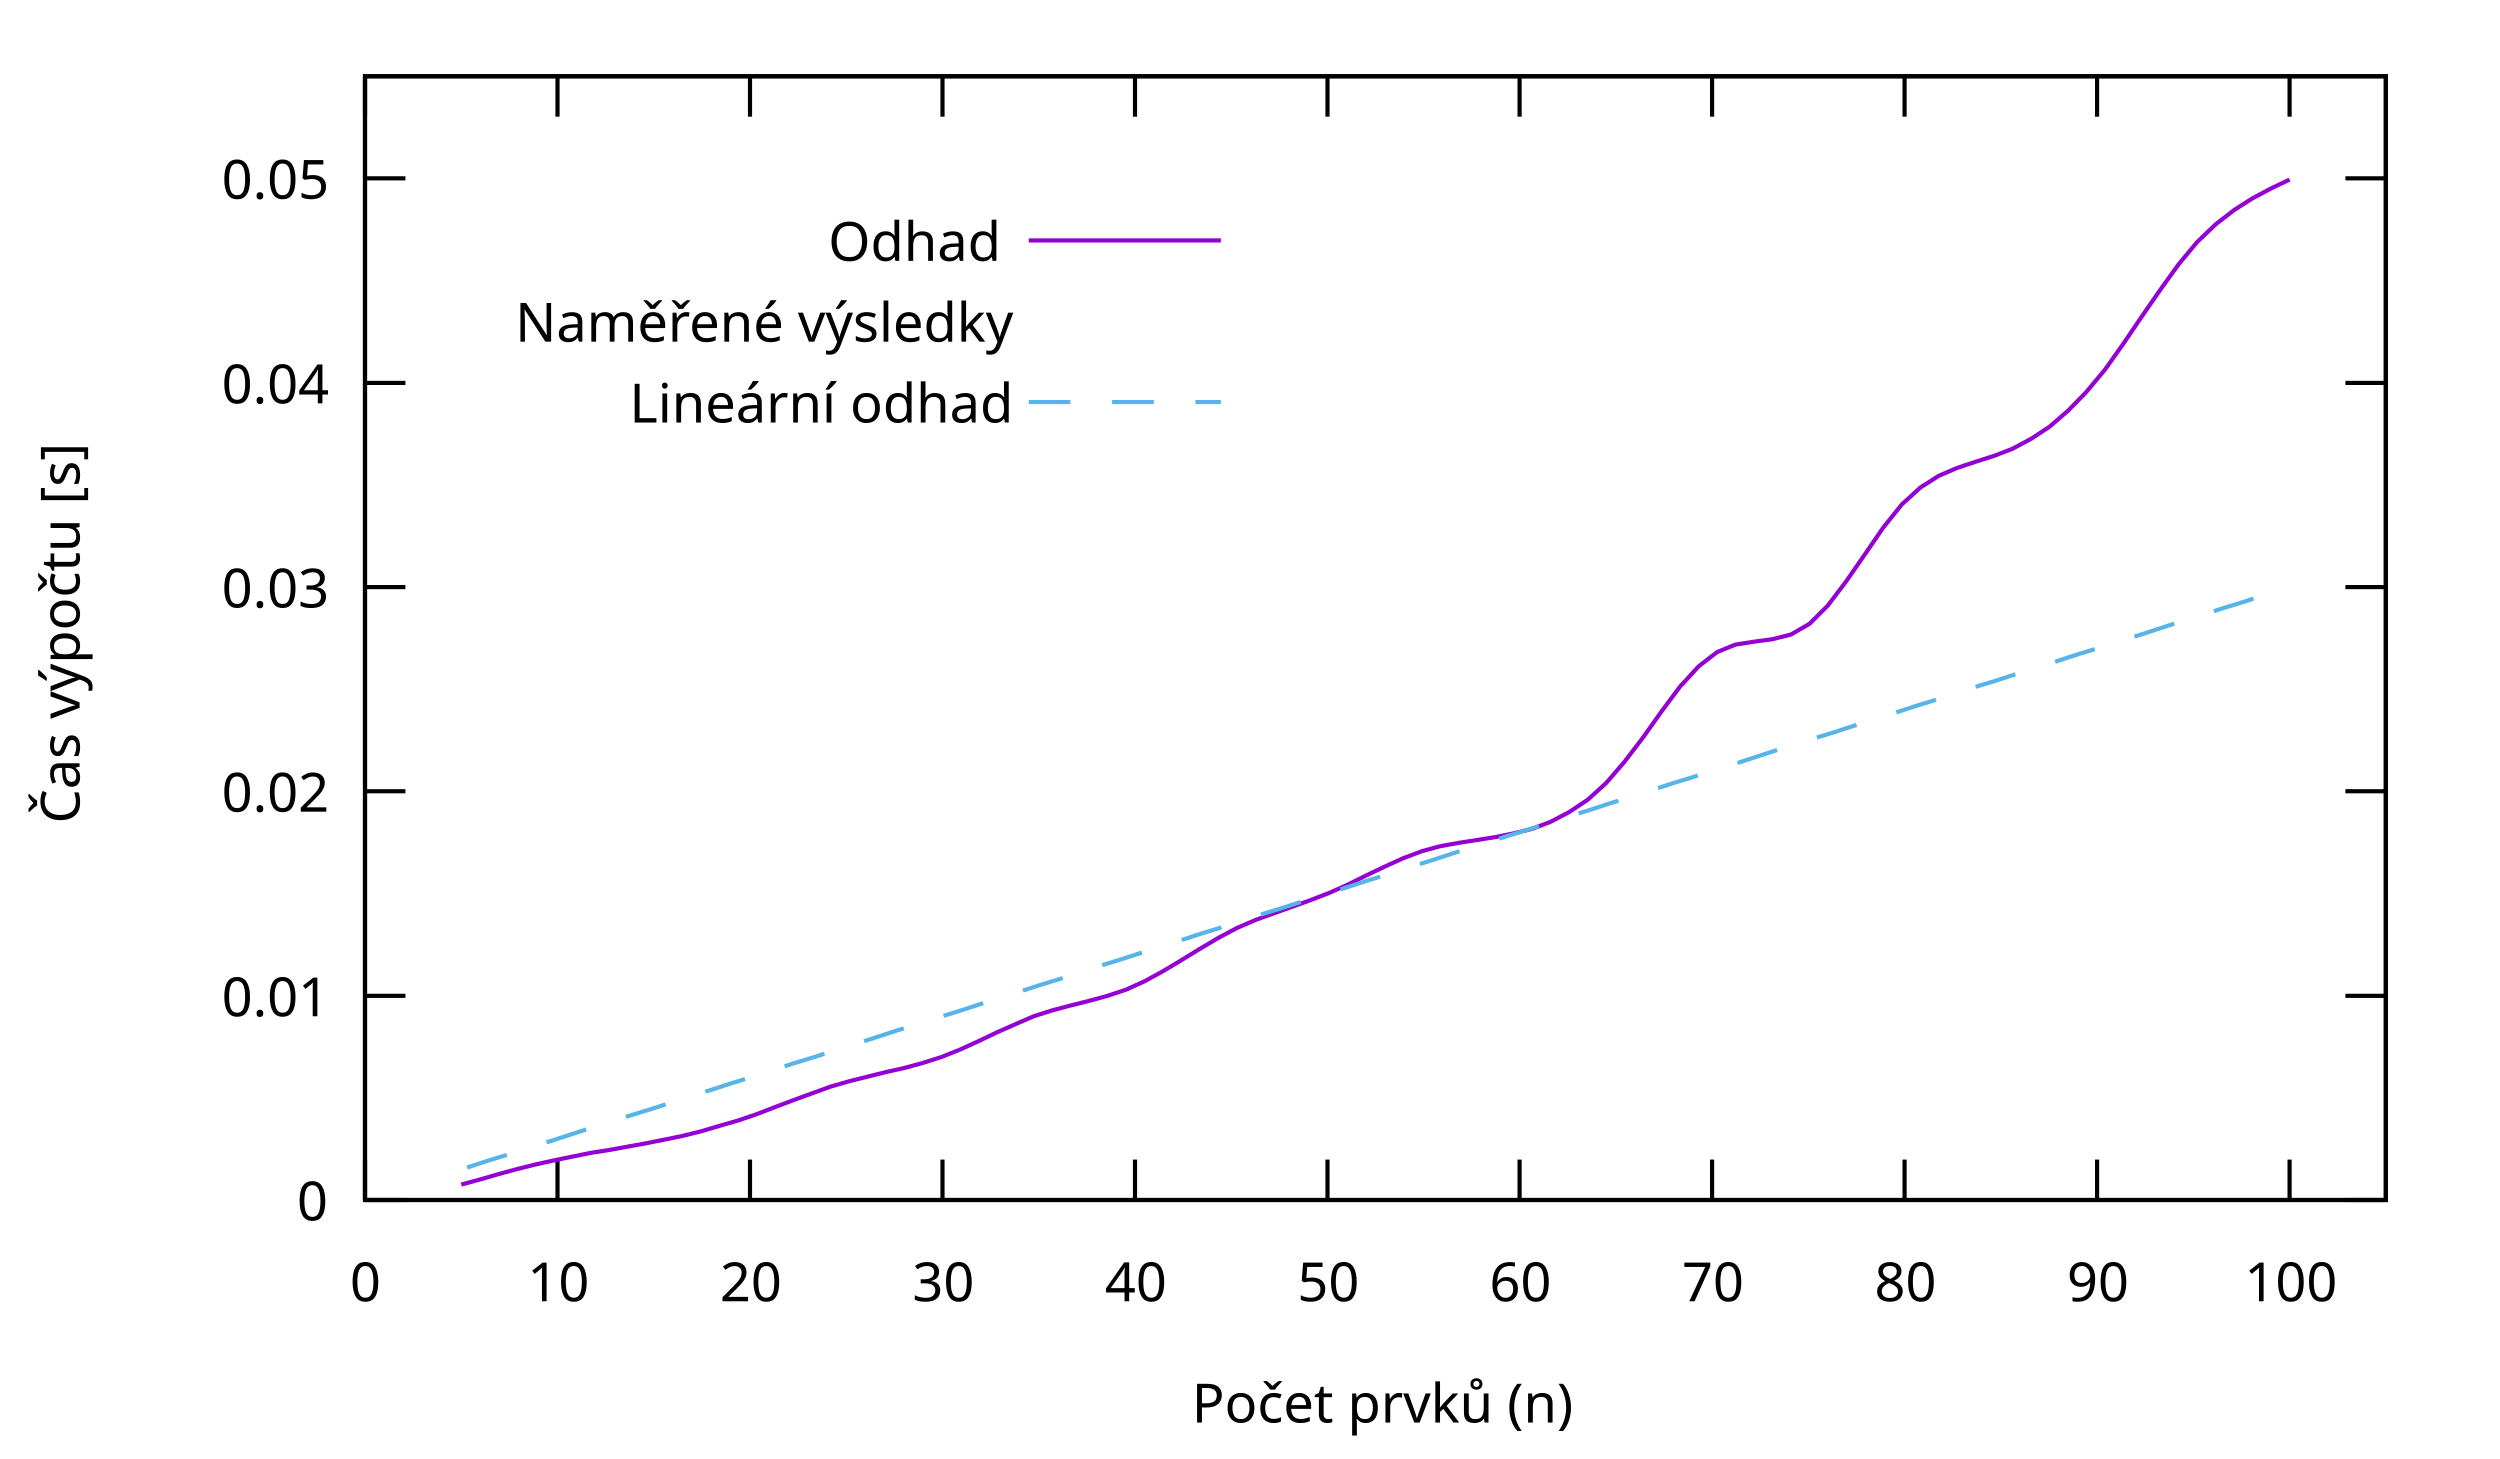
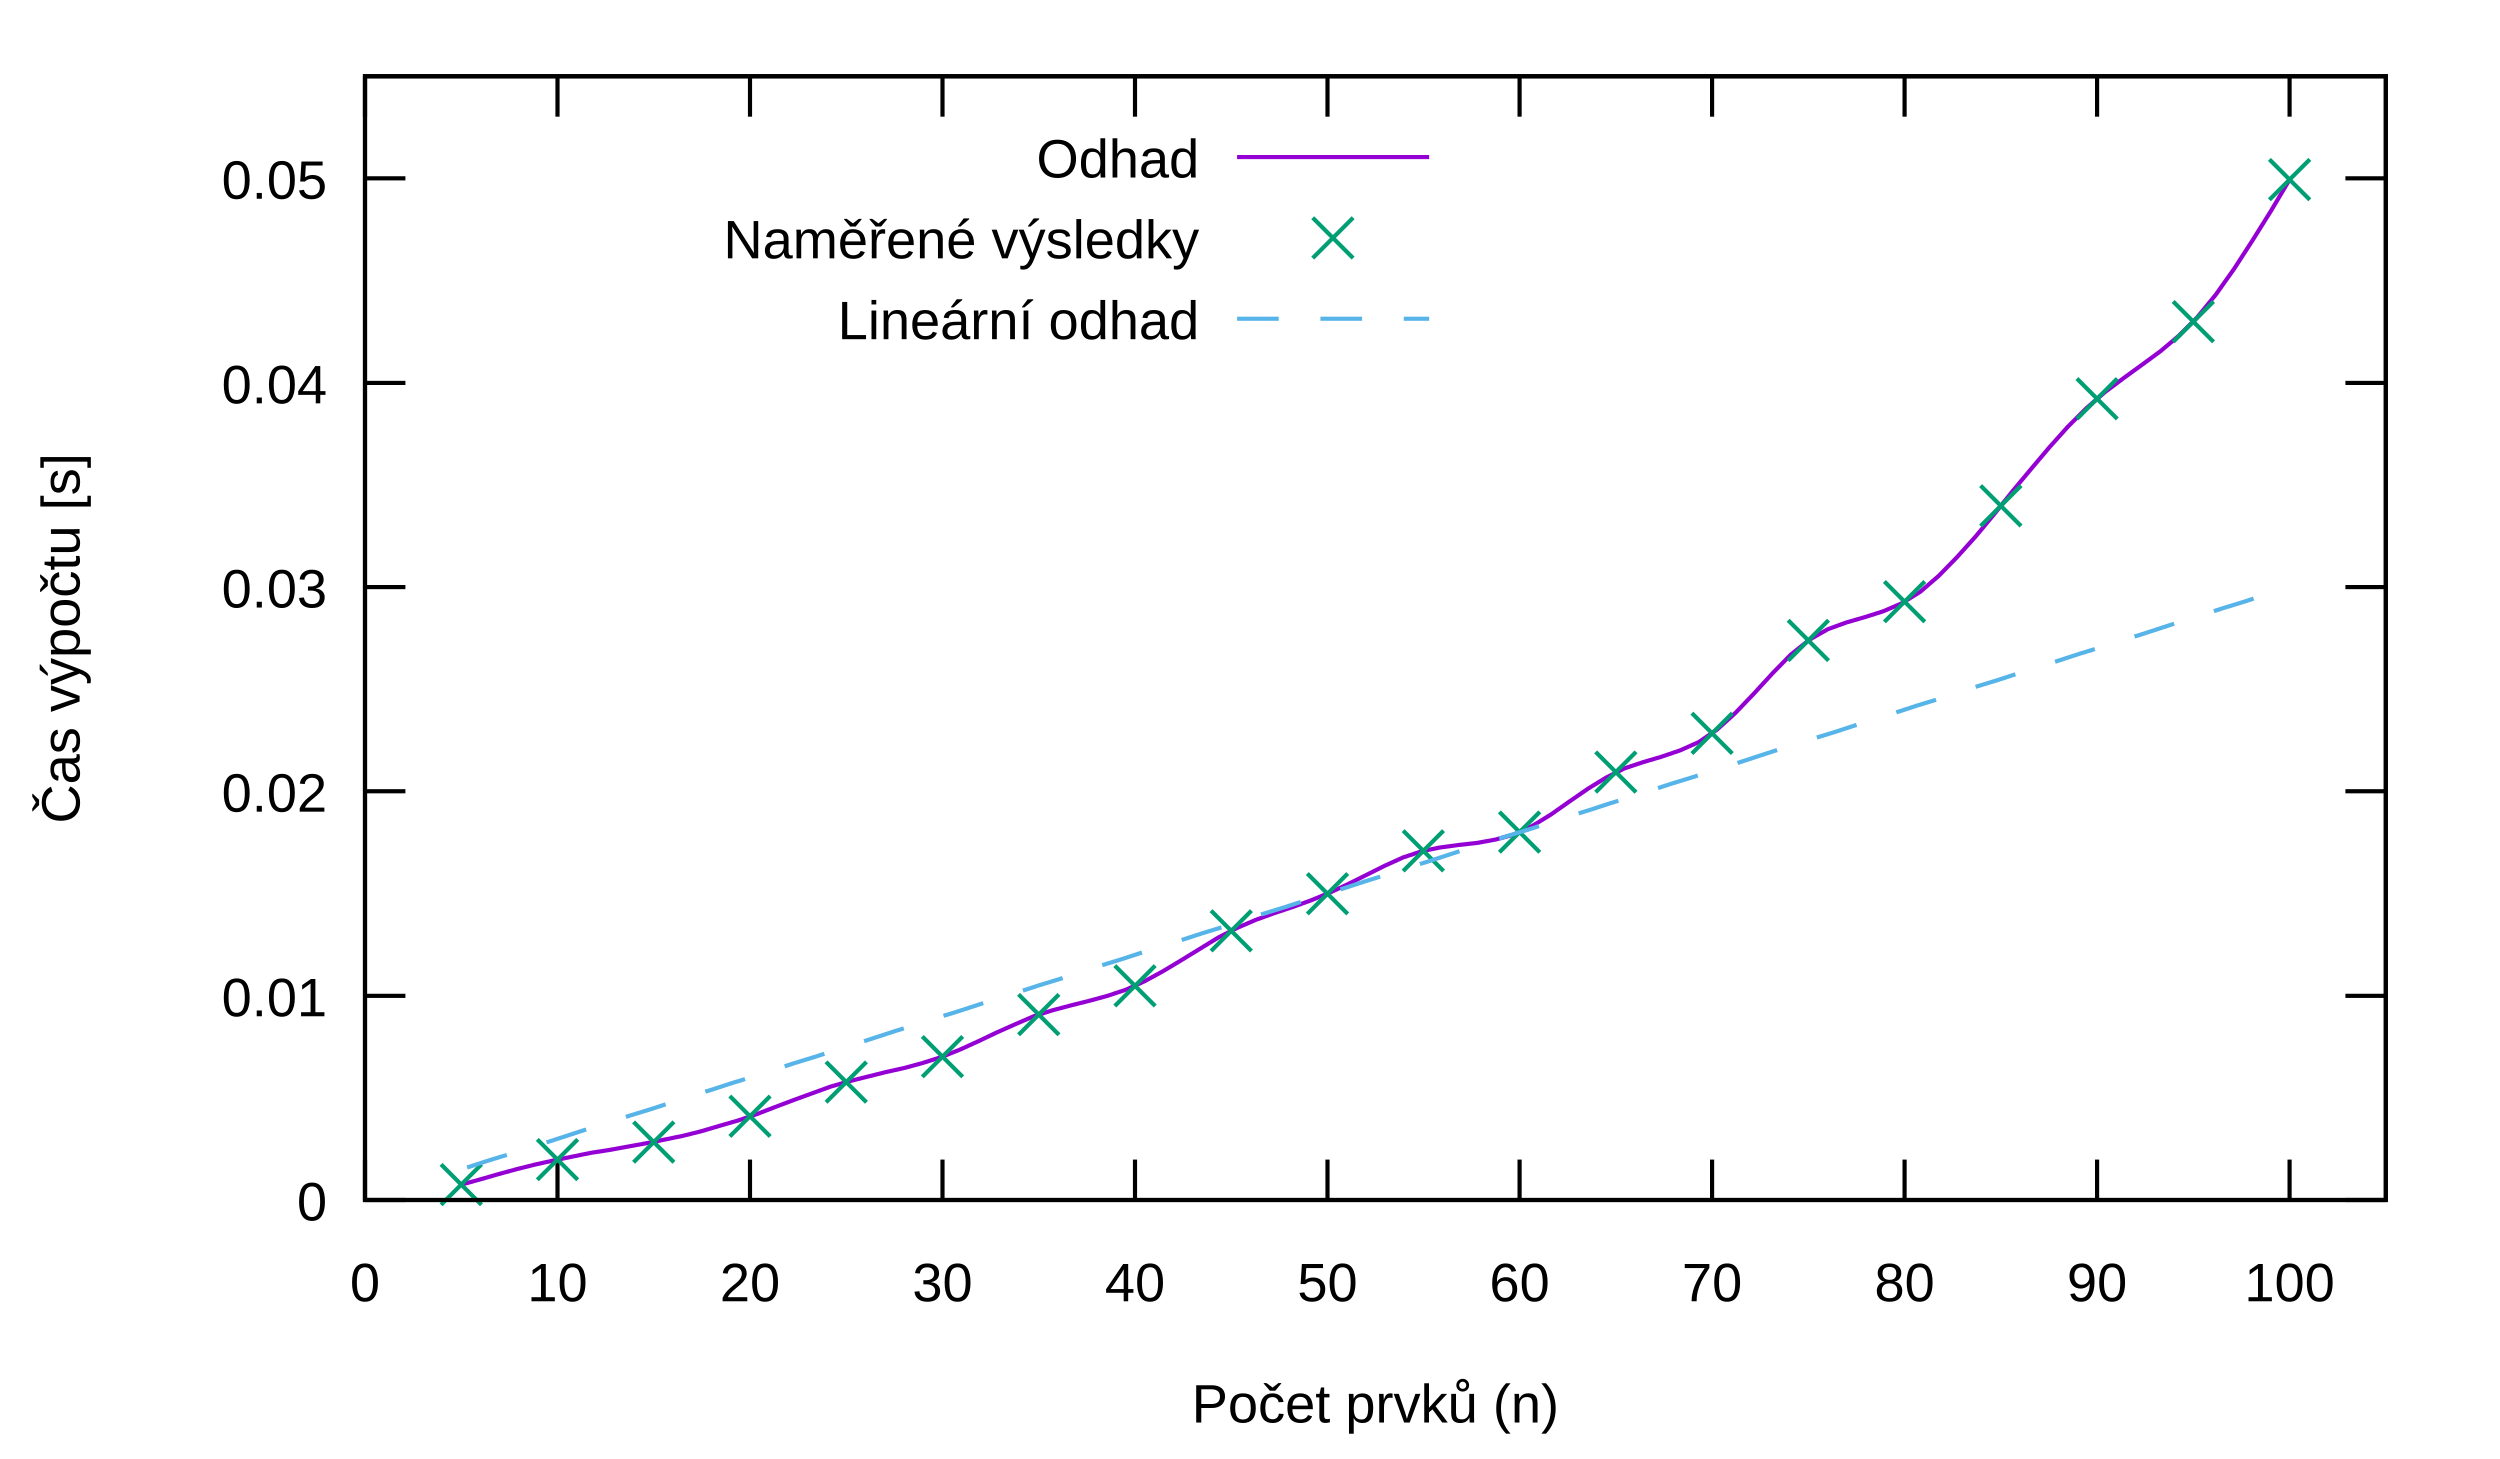
- <svg xmlns="http://www.w3.org/2000/svg" version="1.1" id="Layer_1" x="0px" y="0px" viewBox="0 0 600 350" enable-background="new 0 0 600 350" xml:space="preserve">
-   <rect y="0" fill="none" width="600" height="350" />
-   <g>
-     <path fill="none" stroke="#000000" d="M87.6,288h9.7 M572.6,288h-9.7" />
-     <g transform="translate(78.5,292.9)">
-       <text transform="matrix(1 0 0 1 -7.23 -3.062109e-05)" font-family="'ArialMT'" font-size="13">0</text>
-     </g>
-   </g>
-   <g>
-     <path fill="none" stroke="#000000" d="M87.6,239h9.7 M572.6,239h-9.7" />
-     <g transform="translate(78.5,243.9)">
-       <text transform="matrix(1 0 0 1 -25.3018 -3.062109e-05)" font-family="'ArialMT'" font-size="13">0.01</text>
-     </g>
-   </g>
-   <g>
-     <path fill="none" stroke="#000000" d="M87.6,189.9h9.7 M572.6,189.9h-9.7" />
-     <g transform="translate(78.5,194.8)">
-       <text transform="matrix(1 0 0 1 -25.3018 -7.624218e-05)" font-family="'ArialMT'" font-size="13">0.02</text>
-     </g>
-   </g>
-   <g>
-     <path fill="none" stroke="#000000" d="M87.6,140.9h9.7 M572.6,140.9h-9.7" />
-     <g transform="translate(78.5,145.8)">
-       <text transform="matrix(1 0 0 1 -25.3018 -1.520703e-05)" font-family="'ArialMT'" font-size="13">0.03</text>
-     </g>
-   </g>
-   <g>
-     <path fill="none" stroke="#000000" d="M87.6,91.9h9.7 M572.6,91.9h-9.7" />
-     <g transform="translate(78.5,96.8)">
-       <text transform="matrix(1 0 0 1 -25.3018 -1.520703e-05)" font-family="'ArialMT'" font-size="13">0.04</text>
-     </g>
-   </g>
-   <g>
-     <path fill="none" stroke="#000000" d="M87.6,42.8h9.7 M572.6,42.8h-9.7" />
-     <g transform="translate(78.5,47.7)">
-       <text transform="matrix(1 0 0 1 -25.3018 -1.108633e-04)" font-family="'ArialMT'" font-size="13">0.05</text>
-     </g>
-   </g>
-   <g>
-     <path fill="none" stroke="#000000" d="M87.6,288v-9.7 M87.6,18.3V28" />
-     <g transform="translate(87.6,312.3)">
-       <text transform="matrix(1 0 0 1 -3.615 -6.124219e-05)" font-family="'ArialMT'" font-size="13">0</text>
-     </g>
-   </g>
-   <g>
-     <path fill="none" stroke="#000000" d="M133.8,288v-9.7 M133.8,18.3V28" />
-     <g transform="translate(133.8,312.3)">
-       <text transform="matrix(1 0 0 1 -7.23 -6.124219e-05)" font-family="'ArialMT'" font-size="13">10</text>
-     </g>
-   </g>
-   <g>
-     <path fill="none" stroke="#000000" d="M180,288v-9.7 M180,18.3V28" />
-     <g transform="translate(180.0,312.3)">
-       <text transform="matrix(1 0 0 1 -7.23 -6.124219e-05)" font-family="'ArialMT'" font-size="13">20</text>
-     </g>
-   </g>
-   <g>
-     <path fill="none" stroke="#000000" d="M226.2,288v-9.7 M226.2,18.3V28" />
-     <g transform="translate(226.2,312.3)">
-       <text transform="matrix(1 0 0 1 -7.23 -6.124219e-05)" font-family="'ArialMT'" font-size="13">30</text>
-     </g>
-   </g>
-   <g>
-     <path fill="none" stroke="#000000" d="M272.4,288v-9.7 M272.4,18.3V28" />
-     <g transform="translate(272.4,312.3)">
-       <text transform="matrix(1 0 0 1 -7.23 -6.124219e-05)" font-family="'ArialMT'" font-size="13">40</text>
-     </g>
-   </g>
-   <g>
-     <path fill="none" stroke="#000000" d="M318.6,288v-9.7 M318.6,18.3V28" />
-     <g transform="translate(318.6,312.3)">
-       <text transform="matrix(1 0 0 1 -7.23 -6.124219e-05)" font-family="'ArialMT'" font-size="13">50</text>
-     </g>
-   </g>
-   <g>
-     <path fill="none" stroke="#000000" d="M364.7,288v-9.7 M364.7,18.3V28" />
-     <g transform="translate(364.7,312.3)">
-       <text transform="matrix(1 0 0 1 -7.23 -6.124219e-05)" font-family="'ArialMT'" font-size="13">60</text>
-     </g>
-   </g>
-   <g>
-     <path fill="none" stroke="#000000" d="M410.9,288v-9.7 M410.9,18.3V28" />
-     <g transform="translate(410.9,312.3)">
-       <text transform="matrix(1 0 0 1 -7.2299 -6.124219e-05)" font-family="'ArialMT'" font-size="13">70</text>
-     </g>
-   </g>
-   <g>
-     <path fill="none" stroke="#000000" d="M457.1,288v-9.7 M457.1,18.3V28" />
-     <g transform="translate(457.1,312.3)">
-       <text transform="matrix(1 0 0 1 -7.23 -6.124219e-05)" font-family="'ArialMT'" font-size="13">80</text>
-     </g>
-   </g>
-   <g>
-     <path fill="none" stroke="#000000" d="M503.3,288v-9.7 M503.3,18.3V28" />
-     <g transform="translate(503.3,312.3)">
-       <text transform="matrix(1 0 0 1 -7.23 -6.124219e-05)" font-family="'ArialMT'" font-size="13">90</text>
-     </g>
-   </g>
-   <g>
-     <path fill="none" stroke="#000000" d="M549.5,288v-9.7 M549.5,18.3V28" />
-     <g transform="translate(549.5,312.3)">
-       <text transform="matrix(1 0 0 1 -10.845 -6.124219e-05)" font-family="'ArialMT'" font-size="13">100</text>
-     </g>
-   </g>
-   <g>
-     <path fill="none" stroke="#000000" d="M87.6,18.3V288h485V18.3H87.6z" />
-   </g>
-   <g>
-     <g transform="translate(19.1,153.2) rotate(270)">
-       <text transform="matrix(1 0 0 1 -44.434 -2.441406e-05)" font-family="'ArialMT'" font-size="13">Čas výpočtu [s]</text>
-     </g>
-   </g>
-   <g>
-     <g transform="translate(330.1,341.4)">
-       <text transform="matrix(1 0 0 1 -44.0718 -3.062109e-05)" font-family="'ArialMT'" font-size="13">Počet prvků (n)</text>
-     </g>
-   </g>
-   <g id="gnuplot_plot_1">
-     <g>
-       <g transform="translate(287.8,42.6)">
-         <text transform="matrix(1 0 0 1 -89.0349 20.0011)" font-family="'ArialMT'" font-size="13">Odhad</text>
-       </g>
-     </g>
-     <g>
-       <path fill="none" stroke="#9400D3" d="M246.9,57.7H293 M110.7,284.3l4.4-1.2l4.5-1.3l4.4-1.2l4.4-1.1l4.5-1l4.4-0.9l4.4-0.9    l4.5-0.7l4.4-0.8l4.4-0.8l4.5-0.9l4.4-0.9l4.4-1.1l4.4-1.3l4.5-1.3l4.4-1.5l4.4-1.7l4.5-1.7l4.4-1.6l4.4-1.6l4.5-1.3l4.4-1.1    l4.4-1.1l4.5-1l4.4-1.2l4.4-1.4l4.5-1.8l4.4-2l4.4-2.1l4.5-2l4.4-1.9l4.4-1.4l4.5-1.2l4.4-1.1l4.4-1.2l4.5-1.5l4.4-2l4.4-2.4    l4.5-2.7l4.4-2.7l4.4-2.6l4.5-2.4l4.4-1.9l4.4-1.6l4.5-1.6l4.4-1.6l4.4-1.7l4.5-2l4.4-2.2l4.4-2.1l4.4-2l4.5-1.7l4.4-1.2l4.4-0.8    l4.5-0.7l4.4-0.7l4.4-0.9l4.5-1.1l4.4-1.7l4.4-2.3l4.5-3l4.4-4l4.4-5.1l4.5-5.9l4.4-6.2l4.4-5.9l4.5-4.9l4.4-3.4l4.4-1.8l4.5-0.7    l4.4-0.6l4.4-1.1l4.5-2.6l4.4-4.4l4.4-5.8l4.5-6.5l4.4-6.4l4.4-5.5l4.5-4.1l4.4-2.8l4.4-1.9l4.5-1.5l4.4-1.4l4.4-1.7l4.5-2.4    l4.4-2.9l4.4-3.8l4.4-4.5l4.5-5.4l4.4-6.2L514,76l4.5-6.5l4.4-6.1l4.4-5.3l4.5-4.3l4.4-3.4l4.4-2.8l4.5-2.4l4.4-2.1" />
-     </g>
-   </g>
-   <g>
-     <g transform="translate(287.8,62.0)">
-       <text transform="matrix(1 0 0 1 -164.1594 20.0012)" font-family="'ArialMT'" font-size="13">Naměřené výsledky</text>
-     </g>
-   </g>
-   <g>
-     <g transform="translate(110.7,284.3) scale(4.85)">
-       <path id="gpPt1" fill="none" stroke="#009E73" stroke-width="2" d="M105.8,279.4l9.7,9.7 M115.5,279.4l-9.7,9.7" />
-     </g>
-     <g transform="translate(133.8,278.3) scale(4.85)">
-       <path id="gpPt1_1_" fill="none" stroke="#009E73" stroke-width="2" d="M128.9,273.4l9.7,9.7 M138.7,273.4l-9.7,9.7" />
-     </g>
-     <g transform="translate(156.9,274.1) scale(4.85)">
-       <path id="gpPt1_2_" fill="none" stroke="#009E73" stroke-width="2" d="M152,269.2l9.7,9.7 M161.8,269.2l-9.7,9.7" />
-     </g>
-     <g transform="translate(180.0,267.9) scale(4.85)">
-       <path id="gpPt1_3_" fill="none" stroke="#009E73" stroke-width="2" d="M175.1,263l9.7,9.7 M184.9,263l-9.7,9.7" />
-     </g>
-     <g transform="translate(203.1,259.7) scale(4.85)">
-       <path id="gpPt1_4_" fill="none" stroke="#009E73" stroke-width="2" d="M198.2,254.8l9.7,9.7 M208,254.8l-9.7,9.7" />
-     </g>
-     <g transform="translate(226.2,253.6) scale(4.85)">
-       <path id="gpPt1_5_" fill="none" stroke="#009E73" stroke-width="2" d="M221.3,248.7l9.7,9.7 M231.1,248.7l-9.7,9.7" />
-     </g>
-     <g transform="translate(249.3,243.5) scale(4.85)">
-       <path id="gpPt1_6_" fill="none" stroke="#009E73" stroke-width="2" d="M244.4,238.6l9.7,9.7 M254.2,238.6l-9.7,9.7" />
-     </g>
-     <g transform="translate(272.4,236.6) scale(4.85)">
-       <path id="gpPt1_7_" fill="none" stroke="#009E73" stroke-width="2" d="M267.5,231.7l9.7,9.7 M277.2,231.7l-9.7,9.7" />
-     </g>
-     <g transform="translate(295.5,223.4) scale(4.85)">
-       <path id="gpPt1_8_" fill="none" stroke="#009E73" stroke-width="2" d="M290.6,218.5l9.7,9.7 M300.4,218.5l-9.7,9.7" />
-     </g>
-     <g transform="translate(318.6,214.5) scale(4.85)">
-       <path id="gpPt1_9_" fill="none" stroke="#009E73" stroke-width="2" d="M313.8,209.6l9.7,9.7 M323.5,209.6l-9.7,9.7" />
-     </g>
-     <g transform="translate(341.6,204.2) scale(4.85)">
-       <path id="gpPt1_10_" fill="none" stroke="#009E73" stroke-width="2" d="M336.8,199.3l9.7,9.7 M346.5,199.3l-9.7,9.7" />
-     </g>
-     <g transform="translate(364.7,199.7) scale(4.85)">
-       <path id="gpPt1_11_" fill="none" stroke="#009E73" stroke-width="2" d="M359.9,194.8l9.7,9.7 M369.6,194.8l-9.7,9.7" />
-     </g>
-     <g transform="translate(387.8,185.3) scale(4.85)">
-       <path id="gpPt1_12_" fill="none" stroke="#009E73" stroke-width="2" d="M382.9,180.4l9.7,9.7 M392.6,180.4l-9.7,9.7" />
-     </g>
-     <g transform="translate(410.9,157.2) scale(4.85)">
-       <path id="gpPt1_13_" fill="none" stroke="#009E73" stroke-width="2" d="M406,152.3l9.7,9.7 M415.8,152.3L406,162" />
-     </g>
-     <g transform="translate(434.0,149.9) scale(4.85)">
-       <path id="gpPt1_14_" fill="none" stroke="#009E73" stroke-width="2" d="M429.1,145l9.7,9.7 M438.9,145l-9.7,9.7" />
-     </g>
-     <g transform="translate(457.1,120.3) scale(4.85)">
-       <path id="gpPt1_15_" fill="none" stroke="#009E73" stroke-width="2" d="M452.2,115.4l9.7,9.7 M462,115.4l-9.7,9.7" />
-     </g>
-     <g transform="translate(480.2,108.8) scale(4.85)">
-       <path id="gpPt1_16_" fill="none" stroke="#009E73" stroke-width="2" d="M475.4,103.9l9.7,9.7 M485.1,103.9l-9.7,9.7" />
-     </g>
-     <g transform="translate(503.3,91.1) scale(4.85)">
-       <path id="gpPt1_17_" fill="none" stroke="#009E73" stroke-width="2" d="M498.4,86.2l9.7,9.7 M508.1,86.2l-9.7,9.7" />
-     </g>
-     <g transform="translate(526.4,59.1) scale(4.85)">
-       <path id="gpPt1_18_" fill="none" stroke="#009E73" stroke-width="2" d="M521.6,54.2l9.7,9.7 M531.2,54.2l-9.7,9.7" />
-     </g>
-     <g transform="translate(549.5,43.1) scale(4.85)">
-       <path id="gpPt1_19_" fill="none" stroke="#009E73" stroke-width="2" d="M544.7,38.2l9.7,9.7 M554.3,38.2l-9.7,9.7" />
-     </g>
-     <g transform="translate(319.9,57.1) scale(4.85)">
-       <path id="gpPt1_20_" fill="none" stroke="#009E73" stroke-width="2" d="M265,72.3l9.7,9.7 M274.7,72.3L265,82" />
-     </g>
-   </g>
-   <g>
-     <g transform="translate(287.8,81.4)">
-       <text transform="matrix(1 0 0 1 -136.7439 20.0012)" font-family="'ArialMT'" font-size="13">Lineární odhad</text>
-     </g>
-   </g>
-   <g>
-     <path fill="none" stroke="#56B4E9" stroke-dasharray="10,10" d="M246.9,96.5H293 M112.1,280.2l4.9-1.6l4.9-1.5l4.9-1.6l4.9-1.5   l4.9-1.6l4.9-1.6l4.9-1.5l4.9-1.6l4.9-1.5l4.9-1.6l4.9-1.6l4.9-1.5l4.9-1.6l4.9-1.5l4.9-1.6l4.9-1.6l4.9-1.5l4.9-1.6l4.9-1.5   l4.9-1.6l4.9-1.6l4.9-1.5l4.9-1.6l4.9-1.5l4.9-1.6l4.9-1.6l4.9-1.5l4.9-1.6l4.9-1.5l4.9-1.6l4.9-1.6l4.9-1.5l4.9-1.6l4.9-1.5   l4.9-1.6l4.9-1.6l4.9-1.5l4.9-1.6l4.9-1.6l4.9-1.5l4.9-1.6l4.9-1.5l4.9-1.6l4.9-1.6l4.8-1.5l4.9-1.6l4.9-1.5l4.9-1.6l4.9-1.6   l4.9-1.5l4.9-1.6l4.9-1.5l4.9-1.6l4.9-1.6l4.9-1.5l4.9-1.6l4.9-1.5l4.9-1.6l4.9-1.6l4.9-1.5l4.9-1.6l4.9-1.5l4.9-1.6l4.9-1.6   l4.9-1.5l4.9-1.6l4.9-1.5l4.9-1.6l4.9-1.6l4.9-1.5l4.9-1.6l4.9-1.5l4.9-1.6l4.9-1.6l4.9-1.5l4.9-1.6l4.9-1.5l4.9-1.6l4.9-1.6   l4.9-1.5l4.9-1.6l4.9-1.5l4.9-1.6l4.9-1.6l4.9-1.5l4.9-1.6l4.9-1.5l4.9-1.6l4.9-1.6" />
-   </g>
-   <g>
-     <path fill="none" stroke="#000000" d="M87.6,18.3V288h485V18.3H87.6z" />
+ <svg xmlns="http://www.w3.org/2000/svg" xmlns:xlink="http://www.w3.org/1999/xlink" width="600" height="350" viewBox="0 0 600 350">
+   <g id="gnuplot_canvas">
+     <rect x="0" y="0" width="600" height="350" fill="none" />
+     <defs>
+       <circle id="gpDot" r="0.5" stroke-width="0.5" />
+       <path id="gpPt0" stroke-width="0.206" stroke="currentColor" d="M-1,0 h2 M0,-1 v2" />
+       <path id="gpPt1" stroke-width="0.206" stroke="currentColor" d="M-1,-1 L1,1 M1,-1 L-1,1" />
+       <path id="gpPt2" stroke-width="0.206" stroke="currentColor" d="M-1,0 L1,0 M0,-1 L0,1 M-1,-1 L1,1 M-1,1 L1,-1" />
+       <rect id="gpPt3" stroke-width="0.206" stroke="currentColor" x="-1" y="-1" width="2" height="2" />
+       <rect id="gpPt4" stroke-width="0.206" stroke="currentColor" fill="currentColor" x="-1" y="-1" width="2" height="2" />
+       <circle id="gpPt5" stroke-width="0.206" stroke="currentColor" cx="0" cy="0" r="1" />
+       <use xlink:href="#gpPt5" id="gpPt6" fill="currentColor" stroke="none" />
+       <path id="gpPt7" stroke-width="0.206" stroke="currentColor" d="M0,-1.33 L-1.33,0.67 L1.33,0.67 z" />
+       <use xlink:href="#gpPt7" id="gpPt8" fill="currentColor" stroke="none" />
+       <use xlink:href="#gpPt7" id="gpPt9" stroke="currentColor" transform="rotate(180)" />
+       <use xlink:href="#gpPt9" id="gpPt10" fill="currentColor" stroke="none" />
+       <use xlink:href="#gpPt3" id="gpPt11" stroke="currentColor" transform="rotate(45)" />
+       <use xlink:href="#gpPt11" id="gpPt12" fill="currentColor" stroke="none" />
+       <path id="gpPt13" stroke-width="0.206" stroke="currentColor" d="M0,1.330 L1.265,0.411 L0.782,-1.067 L-0.782,-1.076 L-1.265,0.411 z" />
+       <use xlink:href="#gpPt13" id="gpPt14" fill="currentColor" stroke="none" />
+       <filter id="textbox" filterUnits="objectBoundingBox" x="0" y="0" height="1" width="1">
+         <feFlood flood-color="white" flood-opacity="1" result="bgnd" />
+         <feComposite in="SourceGraphic" in2="bgnd" operator="atop" />
+       </filter>
+       <filter id="greybox" filterUnits="objectBoundingBox" x="0" y="0" height="1" width="1">
+         <feFlood flood-color="lightgrey" flood-opacity="1" result="grey" />
+         <feComposite in="SourceGraphic" in2="grey" operator="atop" />
+       </filter>
+     </defs>
+     <g fill="none" color="white" stroke="currentColor" stroke-width="1.00" stroke-linecap="butt" stroke-linejoin="miter">
+ </g>
+     <g fill="none" color="black" stroke="currentColor" stroke-width="1.00" stroke-linecap="butt" stroke-linejoin="miter">
+       <path stroke="black" d="M87.6,288.0 L97.3,288.0 M572.6,288.0 L562.9,288.0  " />
+       <g transform="translate(78.5,292.9)" stroke="none" fill="black" font-family="arial" font-size="13.00" text-anchor="end">
+         <text>
+           <tspan font-family="arial"> 0</tspan>
+         </text>
+       </g>
+     </g>
+     <g fill="none" color="black" stroke="currentColor" stroke-width="1.00" stroke-linecap="butt" stroke-linejoin="miter">
+       <path stroke="black" d="M87.6,239.0 L97.3,239.0 M572.6,239.0 L562.9,239.0  " />
+       <g transform="translate(78.5,243.9)" stroke="none" fill="black" font-family="arial" font-size="13.00" text-anchor="end">
+         <text>
+           <tspan font-family="arial"> 0.01</tspan>
+         </text>
+       </g>
+     </g>
+     <g fill="none" color="black" stroke="currentColor" stroke-width="1.00" stroke-linecap="butt" stroke-linejoin="miter">
+       <path stroke="black" d="M87.6,189.9 L97.3,189.9 M572.6,189.9 L562.9,189.9  " />
+       <g transform="translate(78.5,194.8)" stroke="none" fill="black" font-family="arial" font-size="13.00" text-anchor="end">
+         <text>
+           <tspan font-family="arial"> 0.02</tspan>
+         </text>
+       </g>
+     </g>
+     <g fill="none" color="black" stroke="currentColor" stroke-width="1.00" stroke-linecap="butt" stroke-linejoin="miter">
+       <path stroke="black" d="M87.6,140.9 L97.3,140.9 M572.6,140.9 L562.9,140.9  " />
+       <g transform="translate(78.5,145.8)" stroke="none" fill="black" font-family="arial" font-size="13.00" text-anchor="end">
+         <text>
+           <tspan font-family="arial"> 0.03</tspan>
+         </text>
+       </g>
+     </g>
+     <g fill="none" color="black" stroke="currentColor" stroke-width="1.00" stroke-linecap="butt" stroke-linejoin="miter">
+       <path stroke="black" d="M87.6,91.9 L97.3,91.9 M572.6,91.9 L562.9,91.9  " />
+       <g transform="translate(78.5,96.8)" stroke="none" fill="black" font-family="arial" font-size="13.00" text-anchor="end">
+         <text>
+           <tspan font-family="arial"> 0.04</tspan>
+         </text>
+       </g>
+     </g>
+     <g fill="none" color="black" stroke="currentColor" stroke-width="1.00" stroke-linecap="butt" stroke-linejoin="miter">
+       <path stroke="black" d="M87.6,42.8 L97.3,42.8 M572.6,42.8 L562.9,42.8  " />
+       <g transform="translate(78.5,47.7)" stroke="none" fill="black" font-family="arial" font-size="13.00" text-anchor="end">
+         <text>
+           <tspan font-family="arial"> 0.05</tspan>
+         </text>
+       </g>
+     </g>
+     <g fill="none" color="black" stroke="currentColor" stroke-width="1.00" stroke-linecap="butt" stroke-linejoin="miter">
+       <path stroke="black" d="M87.6,288.0 L87.6,278.3 M87.6,18.3 L87.6,28.0  " />
+       <g transform="translate(87.6,312.3)" stroke="none" fill="black" font-family="arial" font-size="13.00" text-anchor="middle">
+         <text>
+           <tspan font-family="arial"> 0</tspan>
+         </text>
+       </g>
+     </g>
+     <g fill="none" color="black" stroke="currentColor" stroke-width="1.00" stroke-linecap="butt" stroke-linejoin="miter">
+       <path stroke="black" d="M133.8,288.0 L133.8,278.3 M133.8,18.3 L133.8,28.0  " />
+       <g transform="translate(133.8,312.3)" stroke="none" fill="black" font-family="arial" font-size="13.00" text-anchor="middle">
+         <text>
+           <tspan font-family="arial"> 10</tspan>
+         </text>
+       </g>
+     </g>
+     <g fill="none" color="black" stroke="currentColor" stroke-width="1.00" stroke-linecap="butt" stroke-linejoin="miter">
+       <path stroke="black" d="M180.0,288.0 L180.0,278.3 M180.0,18.3 L180.0,28.0  " />
+       <g transform="translate(180.0,312.3)" stroke="none" fill="black" font-family="arial" font-size="13.00" text-anchor="middle">
+         <text>
+           <tspan font-family="arial"> 20</tspan>
+         </text>
+       </g>
+     </g>
+     <g fill="none" color="black" stroke="currentColor" stroke-width="1.00" stroke-linecap="butt" stroke-linejoin="miter">
+       <path stroke="black" d="M226.2,288.0 L226.2,278.3 M226.2,18.3 L226.2,28.0  " />
+       <g transform="translate(226.2,312.3)" stroke="none" fill="black" font-family="arial" font-size="13.00" text-anchor="middle">
+         <text>
+           <tspan font-family="arial"> 30</tspan>
+         </text>
+       </g>
+     </g>
+     <g fill="none" color="black" stroke="currentColor" stroke-width="1.00" stroke-linecap="butt" stroke-linejoin="miter">
+       <path stroke="black" d="M272.4,288.0 L272.4,278.3 M272.4,18.3 L272.4,28.0  " />
+       <g transform="translate(272.4,312.3)" stroke="none" fill="black" font-family="arial" font-size="13.00" text-anchor="middle">
+         <text>
+           <tspan font-family="arial"> 40</tspan>
+         </text>
+       </g>
+     </g>
+     <g fill="none" color="black" stroke="currentColor" stroke-width="1.00" stroke-linecap="butt" stroke-linejoin="miter">
+       <path stroke="black" d="M318.6,288.0 L318.6,278.3 M318.6,18.3 L318.6,28.0  " />
+       <g transform="translate(318.6,312.3)" stroke="none" fill="black" font-family="arial" font-size="13.00" text-anchor="middle">
+         <text>
+           <tspan font-family="arial"> 50</tspan>
+         </text>
+       </g>
+     </g>
+     <g fill="none" color="black" stroke="currentColor" stroke-width="1.00" stroke-linecap="butt" stroke-linejoin="miter">
+       <path stroke="black" d="M364.7,288.0 L364.7,278.3 M364.7,18.3 L364.7,28.0  " />
+       <g transform="translate(364.7,312.3)" stroke="none" fill="black" font-family="arial" font-size="13.00" text-anchor="middle">
+         <text>
+           <tspan font-family="arial"> 60</tspan>
+         </text>
+       </g>
+     </g>
+     <g fill="none" color="black" stroke="currentColor" stroke-width="1.00" stroke-linecap="butt" stroke-linejoin="miter">
+       <path stroke="black" d="M410.9,288.0 L410.9,278.3 M410.9,18.3 L410.9,28.0  " />
+       <g transform="translate(410.9,312.3)" stroke="none" fill="black" font-family="arial" font-size="13.00" text-anchor="middle">
+         <text>
+           <tspan font-family="arial"> 70</tspan>
+         </text>
+       </g>
+     </g>
+     <g fill="none" color="black" stroke="currentColor" stroke-width="1.00" stroke-linecap="butt" stroke-linejoin="miter">
+       <path stroke="black" d="M457.1,288.0 L457.1,278.3 M457.1,18.3 L457.1,28.0  " />
+       <g transform="translate(457.1,312.3)" stroke="none" fill="black" font-family="arial" font-size="13.00" text-anchor="middle">
+         <text>
+           <tspan font-family="arial"> 80</tspan>
+         </text>
+       </g>
+     </g>
+     <g fill="none" color="black" stroke="currentColor" stroke-width="1.00" stroke-linecap="butt" stroke-linejoin="miter">
+       <path stroke="black" d="M503.3,288.0 L503.3,278.3 M503.3,18.3 L503.3,28.0  " />
+       <g transform="translate(503.3,312.3)" stroke="none" fill="black" font-family="arial" font-size="13.00" text-anchor="middle">
+         <text>
+           <tspan font-family="arial"> 90</tspan>
+         </text>
+       </g>
+     </g>
+     <g fill="none" color="black" stroke="currentColor" stroke-width="1.00" stroke-linecap="butt" stroke-linejoin="miter">
+       <path stroke="black" d="M549.5,288.0 L549.5,278.3 M549.5,18.3 L549.5,28.0  " />
+       <g transform="translate(549.5,312.3)" stroke="none" fill="black" font-family="arial" font-size="13.00" text-anchor="middle">
+         <text>
+           <tspan font-family="arial"> 100</tspan>
+         </text>
+       </g>
+     </g>
+     <g fill="none" color="black" stroke="currentColor" stroke-width="1.00" stroke-linecap="butt" stroke-linejoin="miter">
+ </g>
+     <g fill="none" color="black" stroke="currentColor" stroke-width="1.00" stroke-linecap="butt" stroke-linejoin="miter">
+       <path stroke="black" d="M87.6,18.3 L87.6,288.0 L572.6,288.0 L572.6,18.3 L87.6,18.3 Z  " />
+     </g>
+     <g fill="none" color="black" stroke="currentColor" stroke-width="1.00" stroke-linecap="butt" stroke-linejoin="miter">
+       <g transform="translate(19.1,153.2) rotate(270)" stroke="none" fill="black" font-family="arial" font-size="13.00" text-anchor="middle">
+         <text>
+           <tspan font-family="arial">Čas výpočtu [s]</tspan>
+         </text>
+       </g>
+     </g>
+     <g fill="none" color="black" stroke="currentColor" stroke-width="1.00" stroke-linecap="butt" stroke-linejoin="miter">
+       <g transform="translate(330.1,341.4)" stroke="none" fill="black" font-family="arial" font-size="13.00" text-anchor="middle">
+         <text>
+           <tspan font-family="arial">Počet prvků (n)</tspan>
+         </text>
+       </g>
+     </g>
+     <g fill="none" color="black" stroke="currentColor" stroke-width="1.00" stroke-linecap="butt" stroke-linejoin="miter">
+ </g>
+     <g id="gnuplot_plot_1">
+       <g fill="none" color="black" stroke="currentColor" stroke-width="1.00" stroke-linecap="butt" stroke-linejoin="miter">
+         <g transform="translate(287.8,42.6)" stroke="none" fill="black" font-family="arial" font-size="13.00" text-anchor="end">
+           <text>
+             <tspan font-family="arial">Odhad</tspan>
+           </text>
+         </g>
+       </g>
+       <g fill="none" color="black" stroke="currentColor" stroke-width="1.00" stroke-linecap="butt" stroke-linejoin="miter">
+         <path stroke="rgb(148,   0, 211)" d="M296.9,37.7 L343.0,37.7 M110.7,284.3 L115.1,283.1 L119.6,281.8 L124.0,280.6 L128.4,279.5 L132.9,278.5   L137.3,277.6 L141.7,276.7 L146.2,276.0 L150.6,275.2 L155.0,274.4 L159.5,273.5 L163.9,272.6 L168.3,271.5   L172.7,270.2 L177.2,268.9 L181.6,267.4 L186.0,265.7 L190.5,264.0 L194.9,262.4 L199.3,260.8 L203.8,259.5   L208.2,258.4 L212.6,257.3 L217.1,256.3 L221.5,255.1 L225.9,253.7 L230.4,251.9 L234.8,249.9 L239.2,247.8   L243.7,245.8 L248.1,243.9 L252.5,242.5 L257.0,241.3 L261.4,240.2 L265.8,239.0 L270.3,237.5 L274.7,235.5   L279.1,233.1 L283.6,230.4 L288.0,227.7 L292.4,225.0 L296.9,222.7 L301.3,220.8 L305.7,219.2 L310.2,217.7   L314.6,216.1 L319.0,214.3 L323.5,212.2 L327.9,210.0 L332.3,207.8 L336.7,205.8 L341.2,204.3 L345.6,203.4   L350.0,202.8 L354.5,202.3 L358.9,201.5 L363.3,200.3 L367.8,198.2 L372.2,195.5 L376.6,192.4 L381.1,189.3   L385.5,186.6 L389.9,184.4 L394.4,182.9 L398.8,181.6 L403.2,180.1 L407.7,178.1 L412.1,175.1 L416.5,171.1   L421.0,166.4 L425.4,161.6 L429.8,157.1 L434.3,153.5 L438.7,151.0 L443.1,149.4 L447.6,148.1 L452.0,146.7   L456.4,144.8 L460.9,142.0 L465.3,138.2 L469.7,133.7 L474.2,128.7 L478.6,123.4 L483.0,117.9 L487.5,112.5   L491.9,107.3 L496.3,102.4 L500.7,98.0 L505.2,94.1 L509.6,90.8 L514.0,87.6 L518.5,84.3 L522.9,80.6   L527.3,76.2 L531.8,70.7 L536.2,64.5 L540.6,57.7 L545.1,50.5 L549.5,43.1  " />
+       </g>
+     </g>
+     <g id="gnuplot_plot_2">
+       <g fill="none" color="black" stroke="currentColor" stroke-width="1.00" stroke-linecap="butt" stroke-linejoin="miter">
+         <g transform="translate(287.8,62.0)" stroke="none" fill="black" font-family="arial" font-size="13.00" text-anchor="end">
+           <text>
+             <tspan font-family="arial">Naměřené výsledky</tspan>
+           </text>
+         </g>
+       </g>
+       <g fill="none" color="black" stroke="currentColor" stroke-width="1.00" stroke-linecap="butt" stroke-linejoin="miter">
+         <use xlink:href="#gpPt1" transform="translate(110.7,284.3) scale(4.85)" color="rgb(  0, 158, 115)" />
+         <use xlink:href="#gpPt1" transform="translate(133.8,278.3) scale(4.85)" color="rgb(  0, 158, 115)" />
+         <use xlink:href="#gpPt1" transform="translate(156.9,274.1) scale(4.85)" color="rgb(  0, 158, 115)" />
+         <use xlink:href="#gpPt1" transform="translate(180.0,267.9) scale(4.85)" color="rgb(  0, 158, 115)" />
+         <use xlink:href="#gpPt1" transform="translate(203.1,259.7) scale(4.85)" color="rgb(  0, 158, 115)" />
+         <use xlink:href="#gpPt1" transform="translate(226.2,253.6) scale(4.85)" color="rgb(  0, 158, 115)" />
+         <use xlink:href="#gpPt1" transform="translate(249.3,243.5) scale(4.85)" color="rgb(  0, 158, 115)" />
+         <use xlink:href="#gpPt1" transform="translate(272.4,236.6) scale(4.85)" color="rgb(  0, 158, 115)" />
+         <use xlink:href="#gpPt1" transform="translate(295.5,223.4) scale(4.85)" color="rgb(  0, 158, 115)" />
+         <use xlink:href="#gpPt1" transform="translate(318.6,214.5) scale(4.85)" color="rgb(  0, 158, 115)" />
+         <use xlink:href="#gpPt1" transform="translate(341.6,204.2) scale(4.85)" color="rgb(  0, 158, 115)" />
+         <use xlink:href="#gpPt1" transform="translate(364.7,199.7) scale(4.85)" color="rgb(  0, 158, 115)" />
+         <use xlink:href="#gpPt1" transform="translate(387.8,185.3) scale(4.85)" color="rgb(  0, 158, 115)" />
+         <use xlink:href="#gpPt1" transform="translate(410.9,176.0) scale(4.85)" color="rgb(  0, 158, 115)" />
+         <use xlink:href="#gpPt1" transform="translate(434.0,153.7) scale(4.85)" color="rgb(  0, 158, 115)" />
+         <use xlink:href="#gpPt1" transform="translate(457.1,144.4) scale(4.85)" color="rgb(  0, 158, 115)" />
+         <use xlink:href="#gpPt1" transform="translate(480.2,121.4) scale(4.85)" color="rgb(  0, 158, 115)" />
+         <use xlink:href="#gpPt1" transform="translate(503.3,95.7) scale(4.85)" color="rgb(  0, 158, 115)" />
+         <use xlink:href="#gpPt1" transform="translate(526.4,77.2) scale(4.85)" color="rgb(  0, 158, 115)" />
+         <use xlink:href="#gpPt1" transform="translate(549.5,43.1) scale(4.85)" color="rgb(  0, 158, 115)" />
+         <use xlink:href="#gpPt1" transform="translate(319.9,57.1) scale(4.85)" color="rgb(  0, 158, 115)" />
+       </g>
+     </g>
+     <g id="gnuplot_plot_3">
+       <g fill="none" color="black" stroke="currentColor" stroke-width="1.00" stroke-linecap="butt" stroke-linejoin="miter">
+         <g transform="translate(287.8,81.4)" stroke="none" fill="black" font-family="arial" font-size="13.00" text-anchor="end">
+           <text>
+             <tspan font-family="arial">Lineární odhad</tspan>
+           </text>
+         </g>
+       </g>
+       <g fill="none" color="black" stroke="currentColor" stroke-width="1.00" stroke-linecap="butt" stroke-linejoin="miter">
+         <path stroke="rgb( 86, 180, 233)" stroke-dasharray="10.0,10.0" d="M296.9,76.5 L343.0,76.5 M112.1,280.2 L117.0,278.6 L121.9,277.1 L126.8,275.5 L131.7,274.0 L136.6,272.4   L141.5,270.8 L146.4,269.3 L151.3,267.7 L156.2,266.2 L161.1,264.6 L166.0,263.0 L170.9,261.5 L175.8,259.9   L180.7,258.4 L185.6,256.8 L190.5,255.2 L195.4,253.7 L200.3,252.1 L205.2,250.6 L210.1,249.0 L215.0,247.4   L219.9,245.9 L224.8,244.3 L229.7,242.8 L234.6,241.2 L239.5,239.6 L244.4,238.1 L249.3,236.5 L254.2,235.0   L259.1,233.4 L264.0,231.8 L268.9,230.3 L273.8,228.7 L278.7,227.2 L283.6,225.6 L288.5,224.0 L293.4,222.5   L298.3,220.9 L303.2,219.3 L308.1,217.8 L313.0,216.2 L317.9,214.7 L322.8,213.1 L327.7,211.5 L332.5,210.0   L337.4,208.4 L342.3,206.9 L347.2,205.3 L352.1,203.7 L357.0,202.2 L361.9,200.6 L366.8,199.1 L371.7,197.5   L376.6,195.9 L381.5,194.4 L386.4,192.8 L391.3,191.3 L396.2,189.7 L401.1,188.1 L406.0,186.6 L410.9,185.0   L415.8,183.5 L420.7,181.9 L425.6,180.3 L430.5,178.8 L435.4,177.2 L440.3,175.7 L445.2,174.1 L450.1,172.5   L455.0,171.0 L459.9,169.4 L464.8,167.9 L469.7,166.3 L474.6,164.7 L479.5,163.2 L484.4,161.6 L489.3,160.1   L494.2,158.5 L499.1,156.9 L504.0,155.4 L508.9,153.8 L513.8,152.3 L518.7,150.7 L523.6,149.1 L528.5,147.6   L533.4,146.0 L538.3,144.5 L543.2,142.9 L548.1,141.3  " />
+       </g>
+     </g>
+     <g fill="none" color="white" stroke="rgb( 86, 180, 233)" stroke-width="2.00" stroke-linecap="butt" stroke-linejoin="miter">
+ </g>
+     <g fill="none" color="black" stroke="currentColor" stroke-width="2.00" stroke-linecap="butt" stroke-linejoin="miter">
+ </g>
+     <g fill="none" color="black" stroke="black" stroke-width="1.00" stroke-linecap="butt" stroke-linejoin="miter">
+ </g>
+     <g fill="none" color="black" stroke="currentColor" stroke-width="1.00" stroke-linecap="butt" stroke-linejoin="miter">
+       <path stroke="black" d="M87.6,18.3 L87.6,288.0 L572.6,288.0 L572.6,18.3 L87.6,18.3 Z  " />
+     </g>
+     <g fill="none" color="black" stroke="currentColor" stroke-width="1.00" stroke-linecap="butt" stroke-linejoin="miter">
+ </g>
  </g>
</svg>
